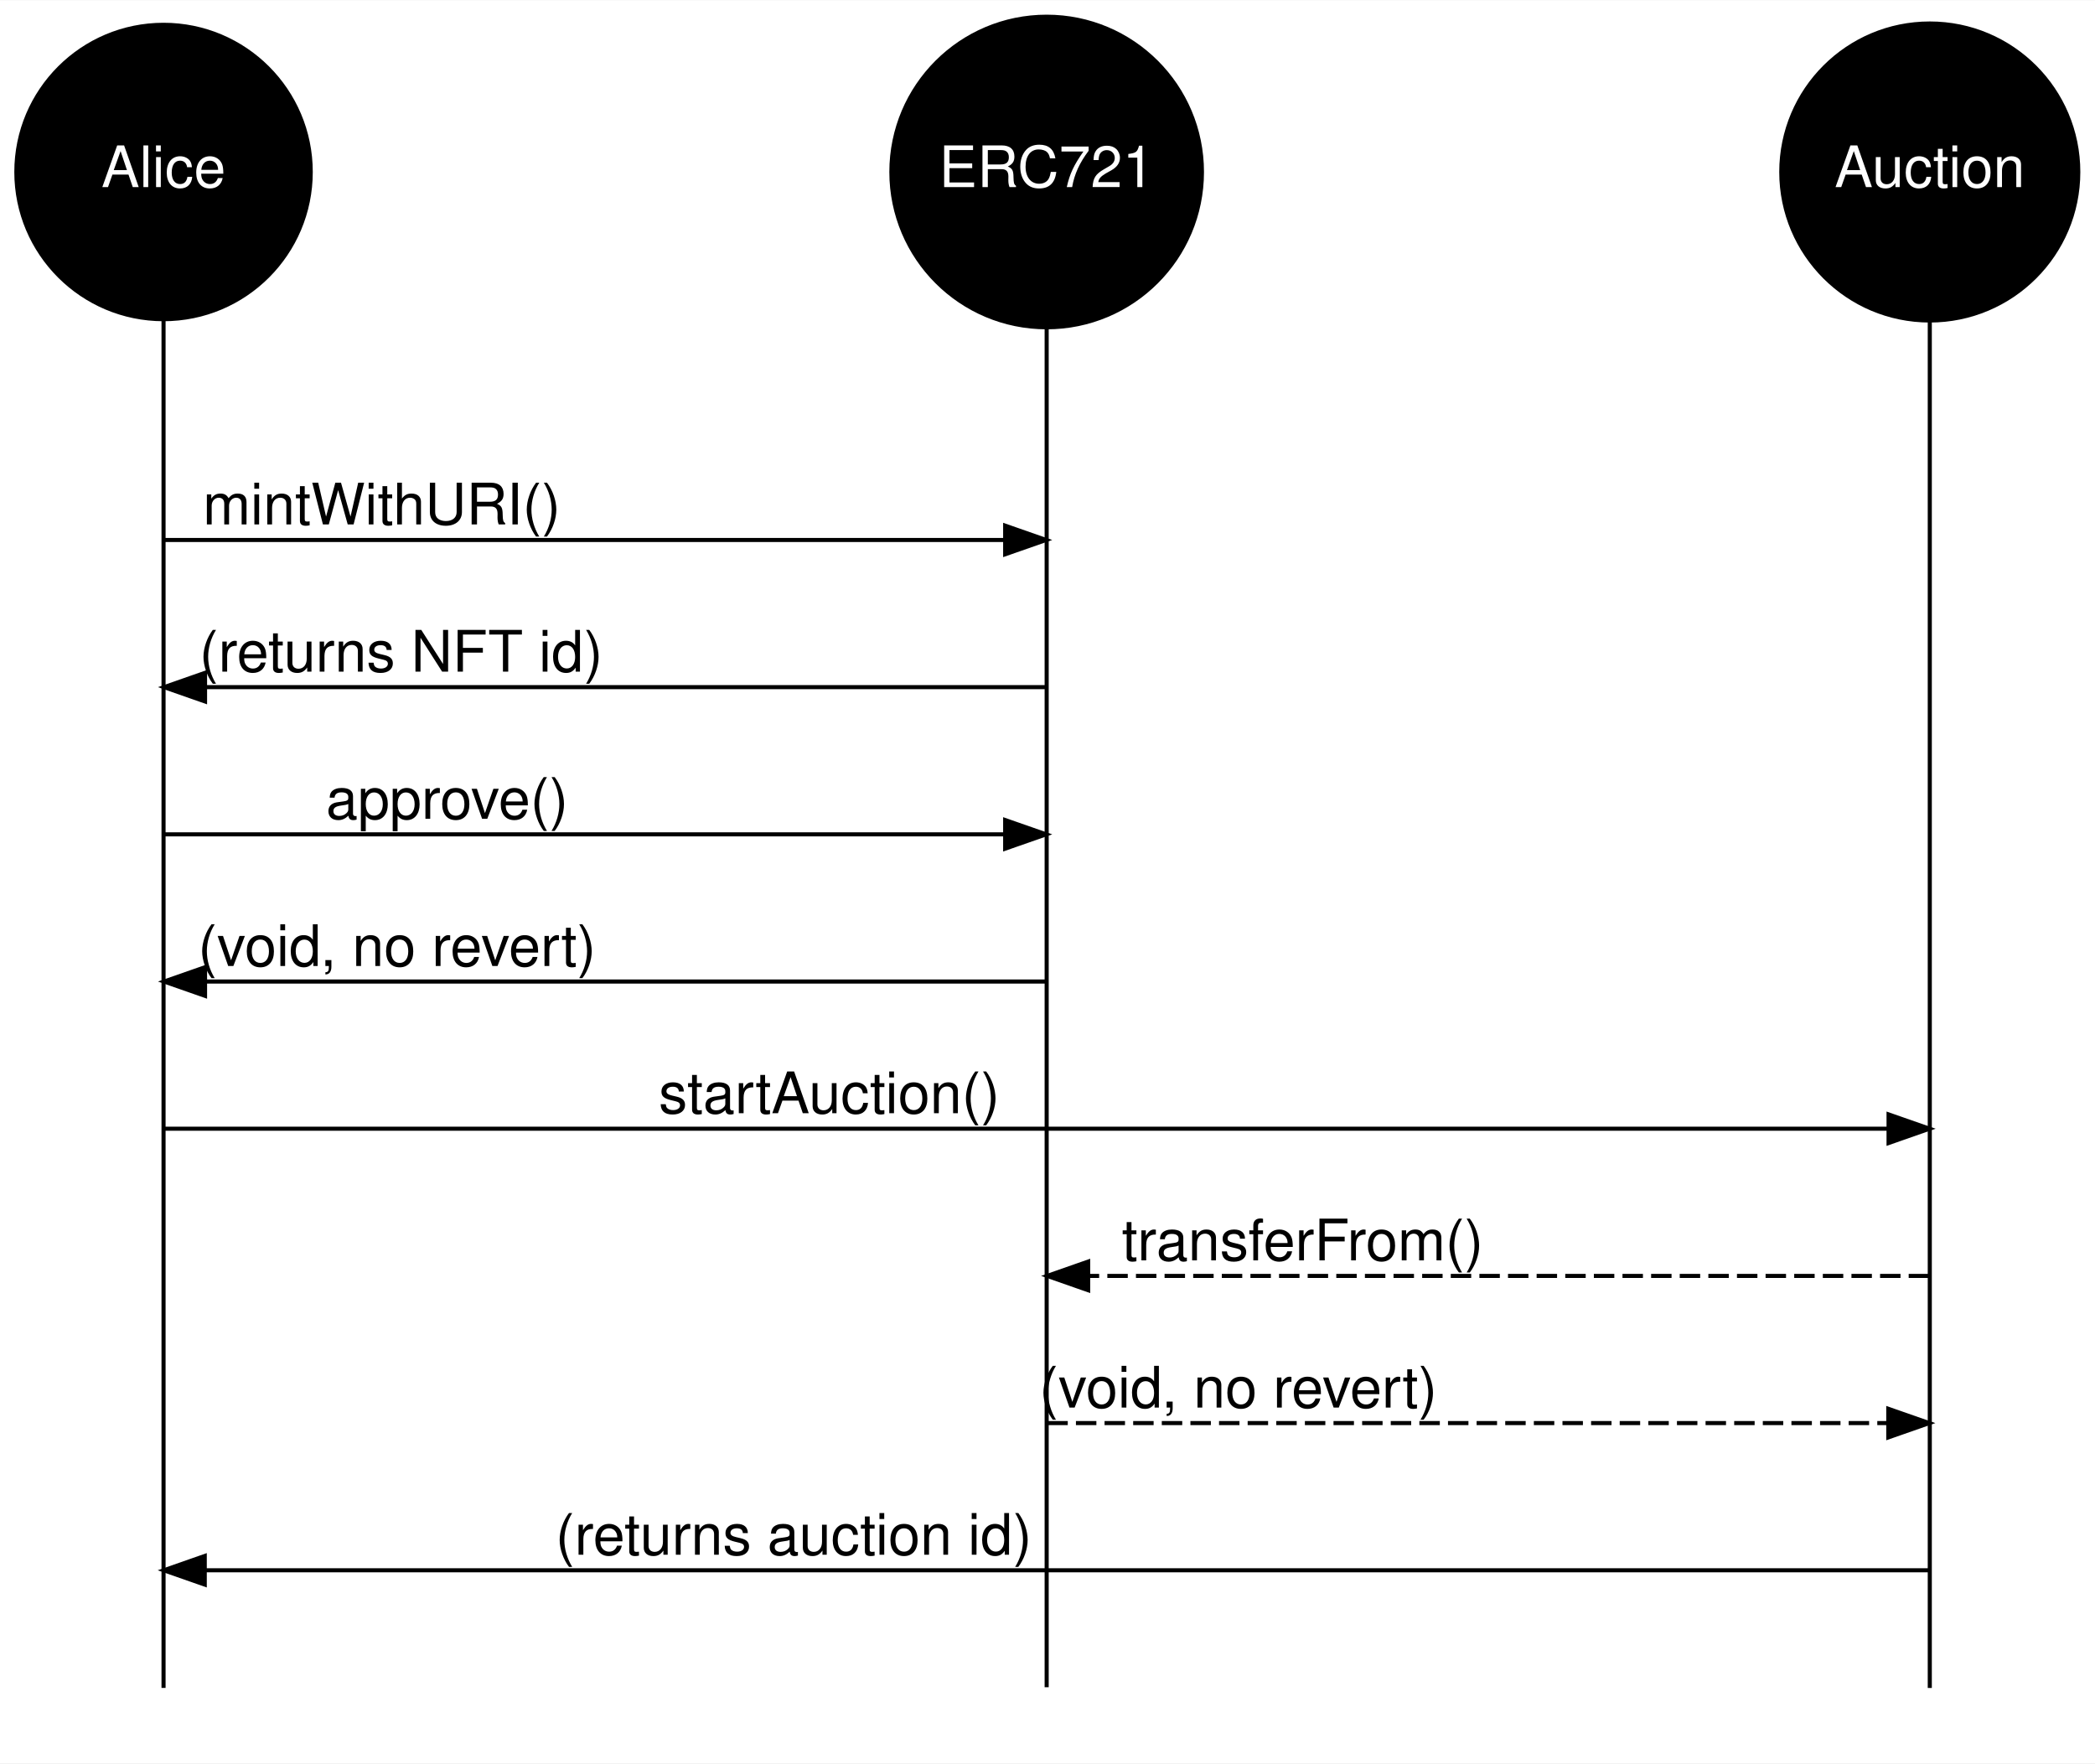
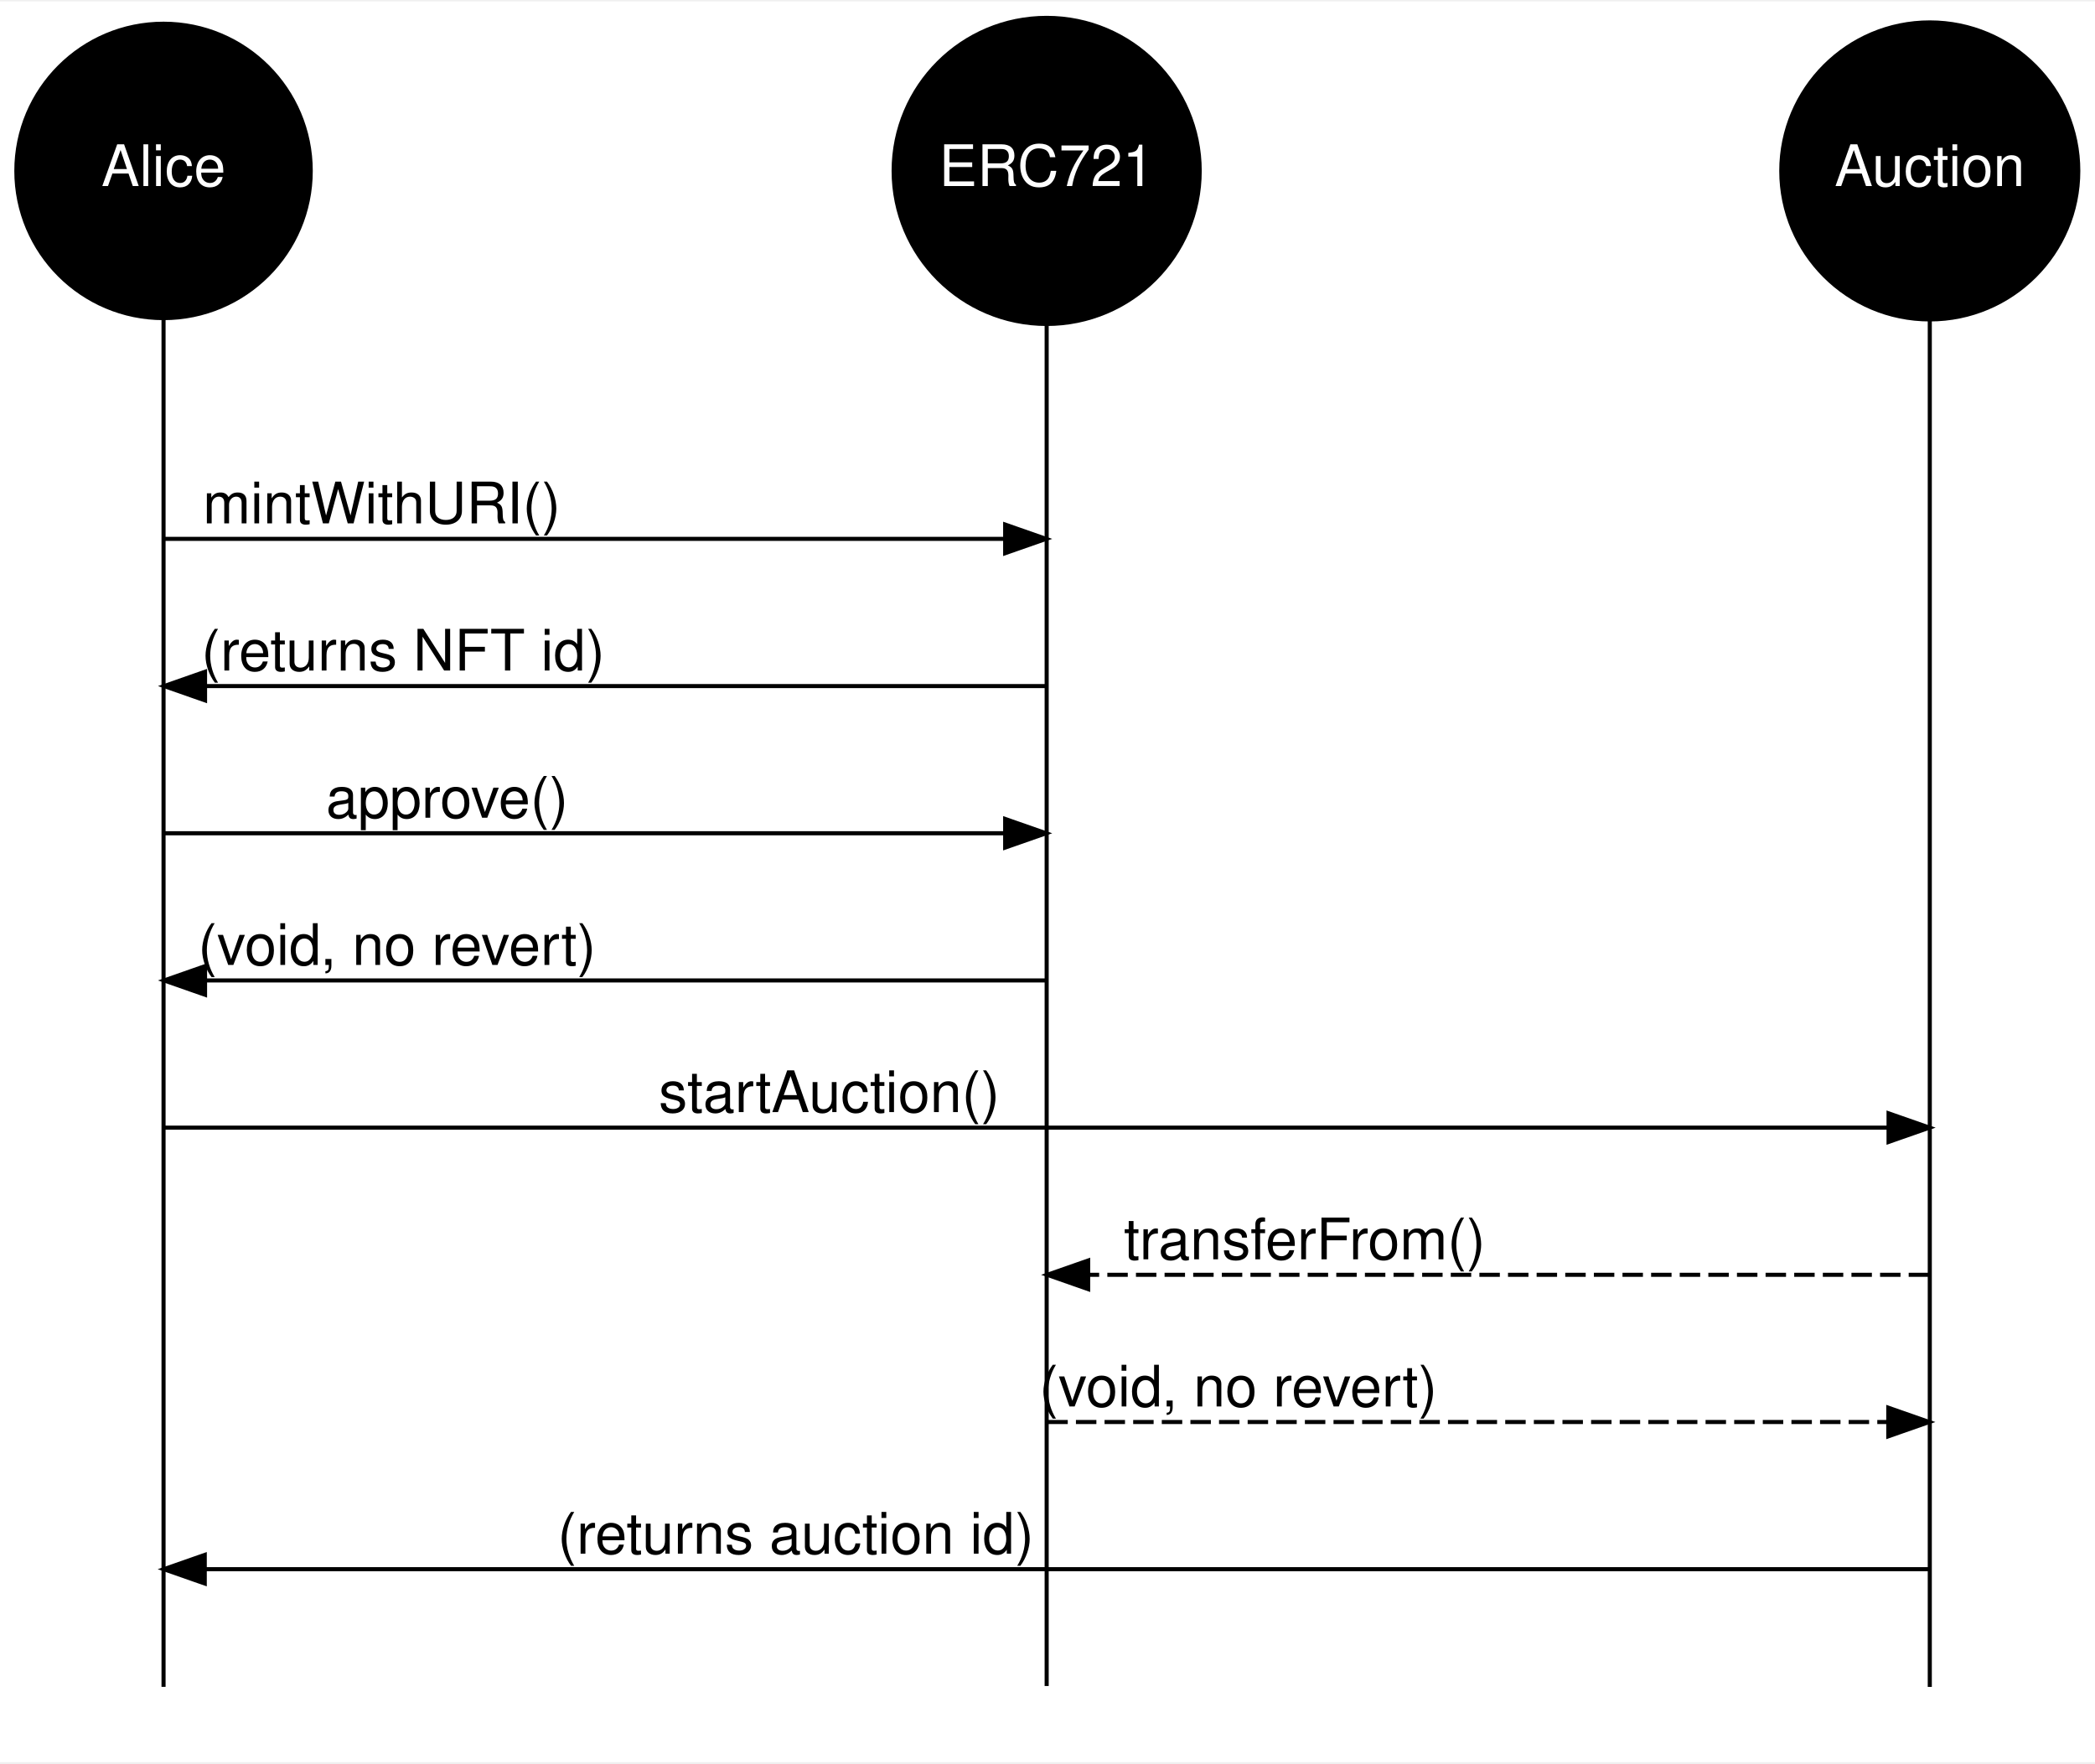
- <svg xmlns="http://www.w3.org/2000/svg" width="512pt" height="431pt" viewBox="0.00 0.00 512.41 431.19">
-   <g id="page0,1_graph0" class="graph" transform="scale(1 1) rotate(0) translate(4 427.19)">
-     <polygon fill="white" stroke="transparent" points="-4,4 -4,-427.19 508.41,-427.19 508.41,4 -4,4" />
+ <svg xmlns="http://www.w3.org/2000/svg" width="512pt" height="431pt" viewBox="0.00 0.00 512.41 430.66">
+   <g id="page0,1_graph0" class="graph" transform="scale(1 1) rotate(0) translate(4 426.66)">
+     <polygon fill="white" stroke="transparent" points="-4,4 -4,-426.66 508.41,-426.66 508.41,4 -4,4" />
    <g id="node1" class="node">
      <ellipse fill="black" stroke="black" cx="36" cy="-385.2" rx="36" ry="36" />
      <text text-anchor="middle" x="36" y="-381.5" font-family="Helvetica,sans-Serif" font-size="14.00" fill="white">Alice</text>
    </g>
    <g id="edge1" class="edge">
      <path fill="none" stroke="black" d="M36,-348.96C36,-263.95 36,-55.83 36,-14.43" />
    </g>
    <g id="node2" class="node">
-       <ellipse fill="black" stroke="black" cx="252" cy="-385.2" rx="37.98" ry="37.98" />
+       <ellipse fill="black" stroke="black" cx="252" cy="-385.2" rx="37.43" ry="37.43" />
      <text text-anchor="middle" x="252" y="-381.5" font-family="Helvetica,sans-Serif" font-size="14.00" fill="white">ERC721</text>
    </g>
    <g id="edge2" class="edge">
-       <path fill="none" stroke="black" d="M252,-346.88C252,-260.72 252,-56.05 252,-14.6" />
+       <path fill="none" stroke="black" d="M252,-347.57C252,-261.86 252,-56.28 252,-14.63" />
    </g>
    <g id="node3" class="node">
      <ellipse fill="black" stroke="black" cx="468" cy="-385.2" rx="36.32" ry="36.32" />
      <text text-anchor="middle" x="468" y="-381.5" font-family="Helvetica,sans-Serif" font-size="14.00" fill="white">Auction</text>
    </g>
    <g id="edge3" class="edge">
      <path fill="none" stroke="black" d="M468,-348.61C468,-263.38 468,-55.72 468,-14.41" />
    </g>
    <g id="node7" class="node">
      <ellipse fill="black" stroke="black" cx="36" cy="-295.2" rx="0" ry="0" />
    </g>
    <g id="node15" class="node">
      <ellipse fill="black" stroke="black" cx="252" cy="-295.2" rx="0" ry="0" />
    </g>
    <g id="edge4" class="edge">
      <path fill="none" stroke="black" d="M36.16,-295.2C41.82,-295.2 199.25,-295.2 241.6,-295.2" />
      <polygon fill="black" stroke="black" points="241.85,-298.7 251.85,-295.2 241.85,-291.7 241.85,-298.7" />
      <text text-anchor="middle" x="89.38" y="-299" font-family="Helvetica,sans-Serif" font-size="14.00">mintWithURI()</text>
    </g>
    <g id="node8" class="node">
      <ellipse fill="black" stroke="black" cx="36" cy="-259.2" rx="0" ry="0" />
    </g>
    <g id="node9" class="node">
      <ellipse fill="black" stroke="black" cx="36" cy="-223.2" rx="0" ry="0" />
    </g>
    <g id="node17" class="node">
      <ellipse fill="black" stroke="black" cx="252" cy="-223.2" rx="0" ry="0" />
    </g>
    <g id="edge6" class="edge">
      <path fill="none" stroke="black" d="M36.16,-223.2C41.82,-223.2 199.25,-223.2 241.6,-223.2" />
      <polygon fill="black" stroke="black" points="241.85,-226.7 251.85,-223.2 241.85,-219.7 241.85,-226.7" />
      <text text-anchor="middle" x="105.38" y="-227" font-family="Helvetica,sans-Serif" font-size="14.00">approve()</text>
    </g>
    <g id="node10" class="node">
      <ellipse fill="black" stroke="black" cx="36" cy="-187.2" rx="0" ry="0" />
    </g>
    <g id="node11" class="node">
      <ellipse fill="black" stroke="black" cx="36" cy="-151.2" rx="0" ry="0" />
    </g>
    <g id="node27" class="node">
      <ellipse fill="black" stroke="black" cx="468" cy="-151.2" rx="0" ry="0" />
    </g>
    <g id="edge8" class="edge">
      <path fill="none" stroke="black" d="M36.08,-151.2C42.11,-151.2 392.46,-151.2 457.63,-151.2" />
      <polygon fill="black" stroke="black" points="457.92,-154.7 467.92,-151.2 457.92,-147.7 457.92,-154.7" />
      <text text-anchor="middle" x="198.85" y="-155" font-family="Helvetica,sans-Serif" font-size="14.00">startAuction()</text>
    </g>
    <g id="node12" class="node">
      <ellipse fill="black" stroke="black" cx="36" cy="-115.2" rx="0" ry="0" />
    </g>
    <g id="node13" class="node">
      <ellipse fill="black" stroke="black" cx="36" cy="-79.2" rx="0" ry="0" />
    </g>
    <g id="node14" class="node">
      <ellipse fill="black" stroke="black" cx="36" cy="-43.2" rx="0" ry="0" />
    </g>
    <g id="node16" class="node">
      <ellipse fill="black" stroke="black" cx="252" cy="-259.2" rx="0" ry="0" />
    </g>
    <g id="edge5" class="edge">
      <path fill="none" stroke="black" d="M251.84,-259.2C246.18,-259.2 88.75,-259.2 46.4,-259.2" />
      <polygon fill="black" stroke="black" points="46.15,-255.7 36.15,-259.2 46.15,-262.7 46.15,-255.7" />
-       <text text-anchor="middle" x="94.12" y="-263" font-family="Helvetica,sans-Serif" font-size="14.00">(returns NFT id)</text>
+       <text text-anchor="middle" x="94.62" y="-263" font-family="Helvetica,sans-Serif" font-size="14.00">(returns NFT id)</text>
    </g>
    <g id="node18" class="node">
      <ellipse fill="black" stroke="black" cx="252" cy="-187.2" rx="0" ry="0" />
    </g>
    <g id="edge7" class="edge">
      <path fill="none" stroke="black" d="M251.84,-187.2C246.18,-187.2 88.75,-187.2 46.4,-187.2" />
      <polygon fill="black" stroke="black" points="46.15,-183.7 36.15,-187.2 46.15,-190.7 46.15,-183.7" />
      <text text-anchor="middle" x="93.12" y="-191" font-family="Helvetica,sans-Serif" font-size="14.00">(void, no revert)</text>
    </g>
    <g id="node19" class="node">
      <ellipse fill="black" stroke="black" cx="252" cy="-151.2" rx="0" ry="0" />
    </g>
    <g id="node20" class="node">
      <ellipse fill="black" stroke="black" cx="252" cy="-115.2" rx="0" ry="0" />
    </g>
    <g id="node21" class="node">
      <ellipse fill="black" stroke="black" cx="252" cy="-79.2" rx="0" ry="0" />
    </g>
    <g id="node29" class="node">
      <ellipse fill="black" stroke="black" cx="468" cy="-79.2" rx="0" ry="0" />
    </g>
    <g id="edge10" class="edge">
      <path fill="none" stroke="black" stroke-dasharray="5,2" d="M252.16,-79.2C257.82,-79.2 415.25,-79.2 457.6,-79.2" />
      <polygon fill="black" stroke="black" points="457.85,-82.7 467.85,-79.2 457.85,-75.7 457.85,-82.7" />
      <text text-anchor="middle" x="298.88" y="-83" font-family="Helvetica,sans-Serif" font-size="14.00">(void, no revert)</text>
    </g>
    <g id="node22" class="node">
      <ellipse fill="black" stroke="black" cx="252" cy="-43.2" rx="0" ry="0" />
    </g>
    <g id="node23" class="node">
      <ellipse fill="black" stroke="black" cx="468" cy="-295.2" rx="0" ry="0" />
    </g>
    <g id="node24" class="node">
      <ellipse fill="black" stroke="black" cx="468" cy="-259.2" rx="0" ry="0" />
    </g>
    <g id="node25" class="node">
      <ellipse fill="black" stroke="black" cx="468" cy="-223.2" rx="0" ry="0" />
    </g>
    <g id="node26" class="node">
      <ellipse fill="black" stroke="black" cx="468" cy="-187.2" rx="0" ry="0" />
    </g>
    <g id="node28" class="node">
      <ellipse fill="black" stroke="black" cx="468" cy="-115.2" rx="0" ry="0" />
    </g>
    <g id="edge9" class="edge">
      <path fill="none" stroke="black" stroke-dasharray="5,2" d="M467.84,-115.2C462.18,-115.2 304.75,-115.2 262.4,-115.2" />
      <polygon fill="black" stroke="black" points="262.15,-111.7 252.15,-115.2 262.15,-118.7 262.15,-111.7" />
-       <text text-anchor="middle" x="314.62" y="-119" font-family="Helvetica,sans-Serif" font-size="14.00">transferFrom()</text>
+       <text text-anchor="middle" x="315.12" y="-119" font-family="Helvetica,sans-Serif" font-size="14.00">transferFrom()</text>
    </g>
    <g id="node30" class="node">
      <ellipse fill="black" stroke="black" cx="468" cy="-43.2" rx="0" ry="0" />
    </g>
    <g id="edge11" class="edge">
      <path fill="none" stroke="black" d="M467.92,-43.2C461.89,-43.2 111.54,-43.2 46.37,-43.2" />
      <polygon fill="black" stroke="black" points="46.08,-39.7 36.08,-43.2 46.08,-46.7 46.08,-39.7" />
-       <text text-anchor="middle" x="190.15" y="-47" font-family="Helvetica,sans-Serif" font-size="14.00">(returns auction id)</text>
+       <text text-anchor="middle" x="190.65" y="-47" font-family="Helvetica,sans-Serif" font-size="14.00">(returns auction id)</text>
    </g>
  </g>
</svg>
